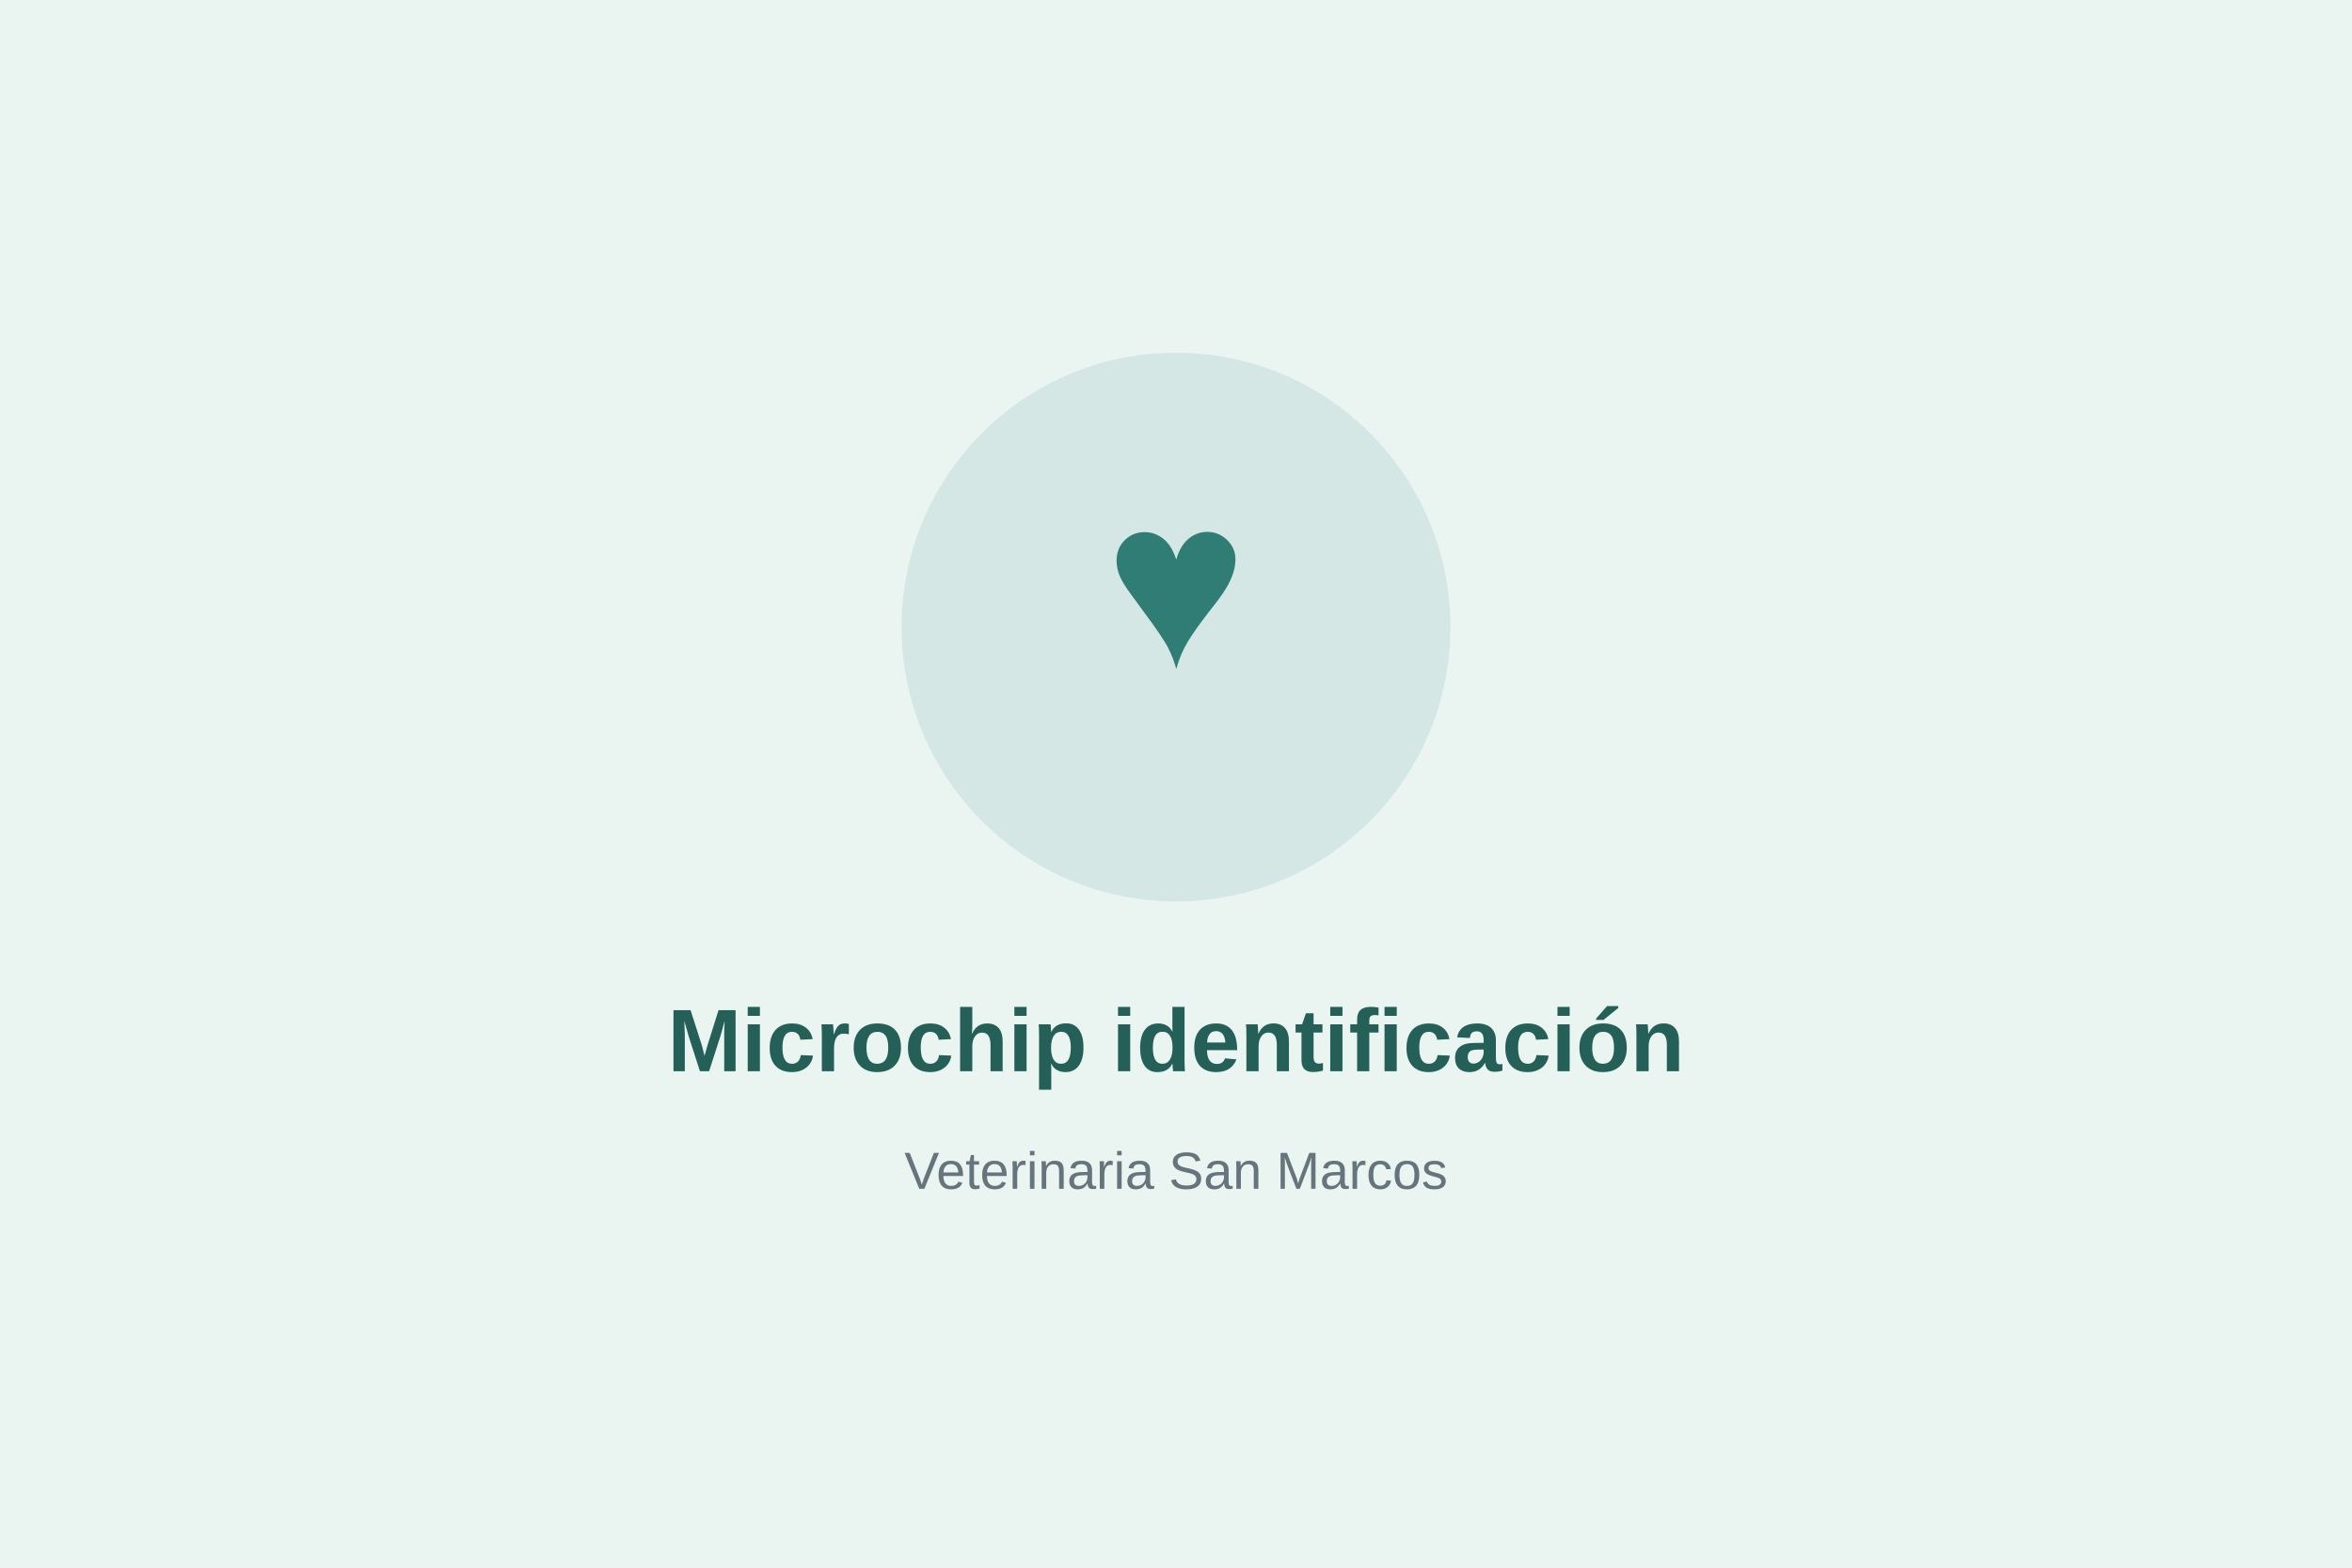
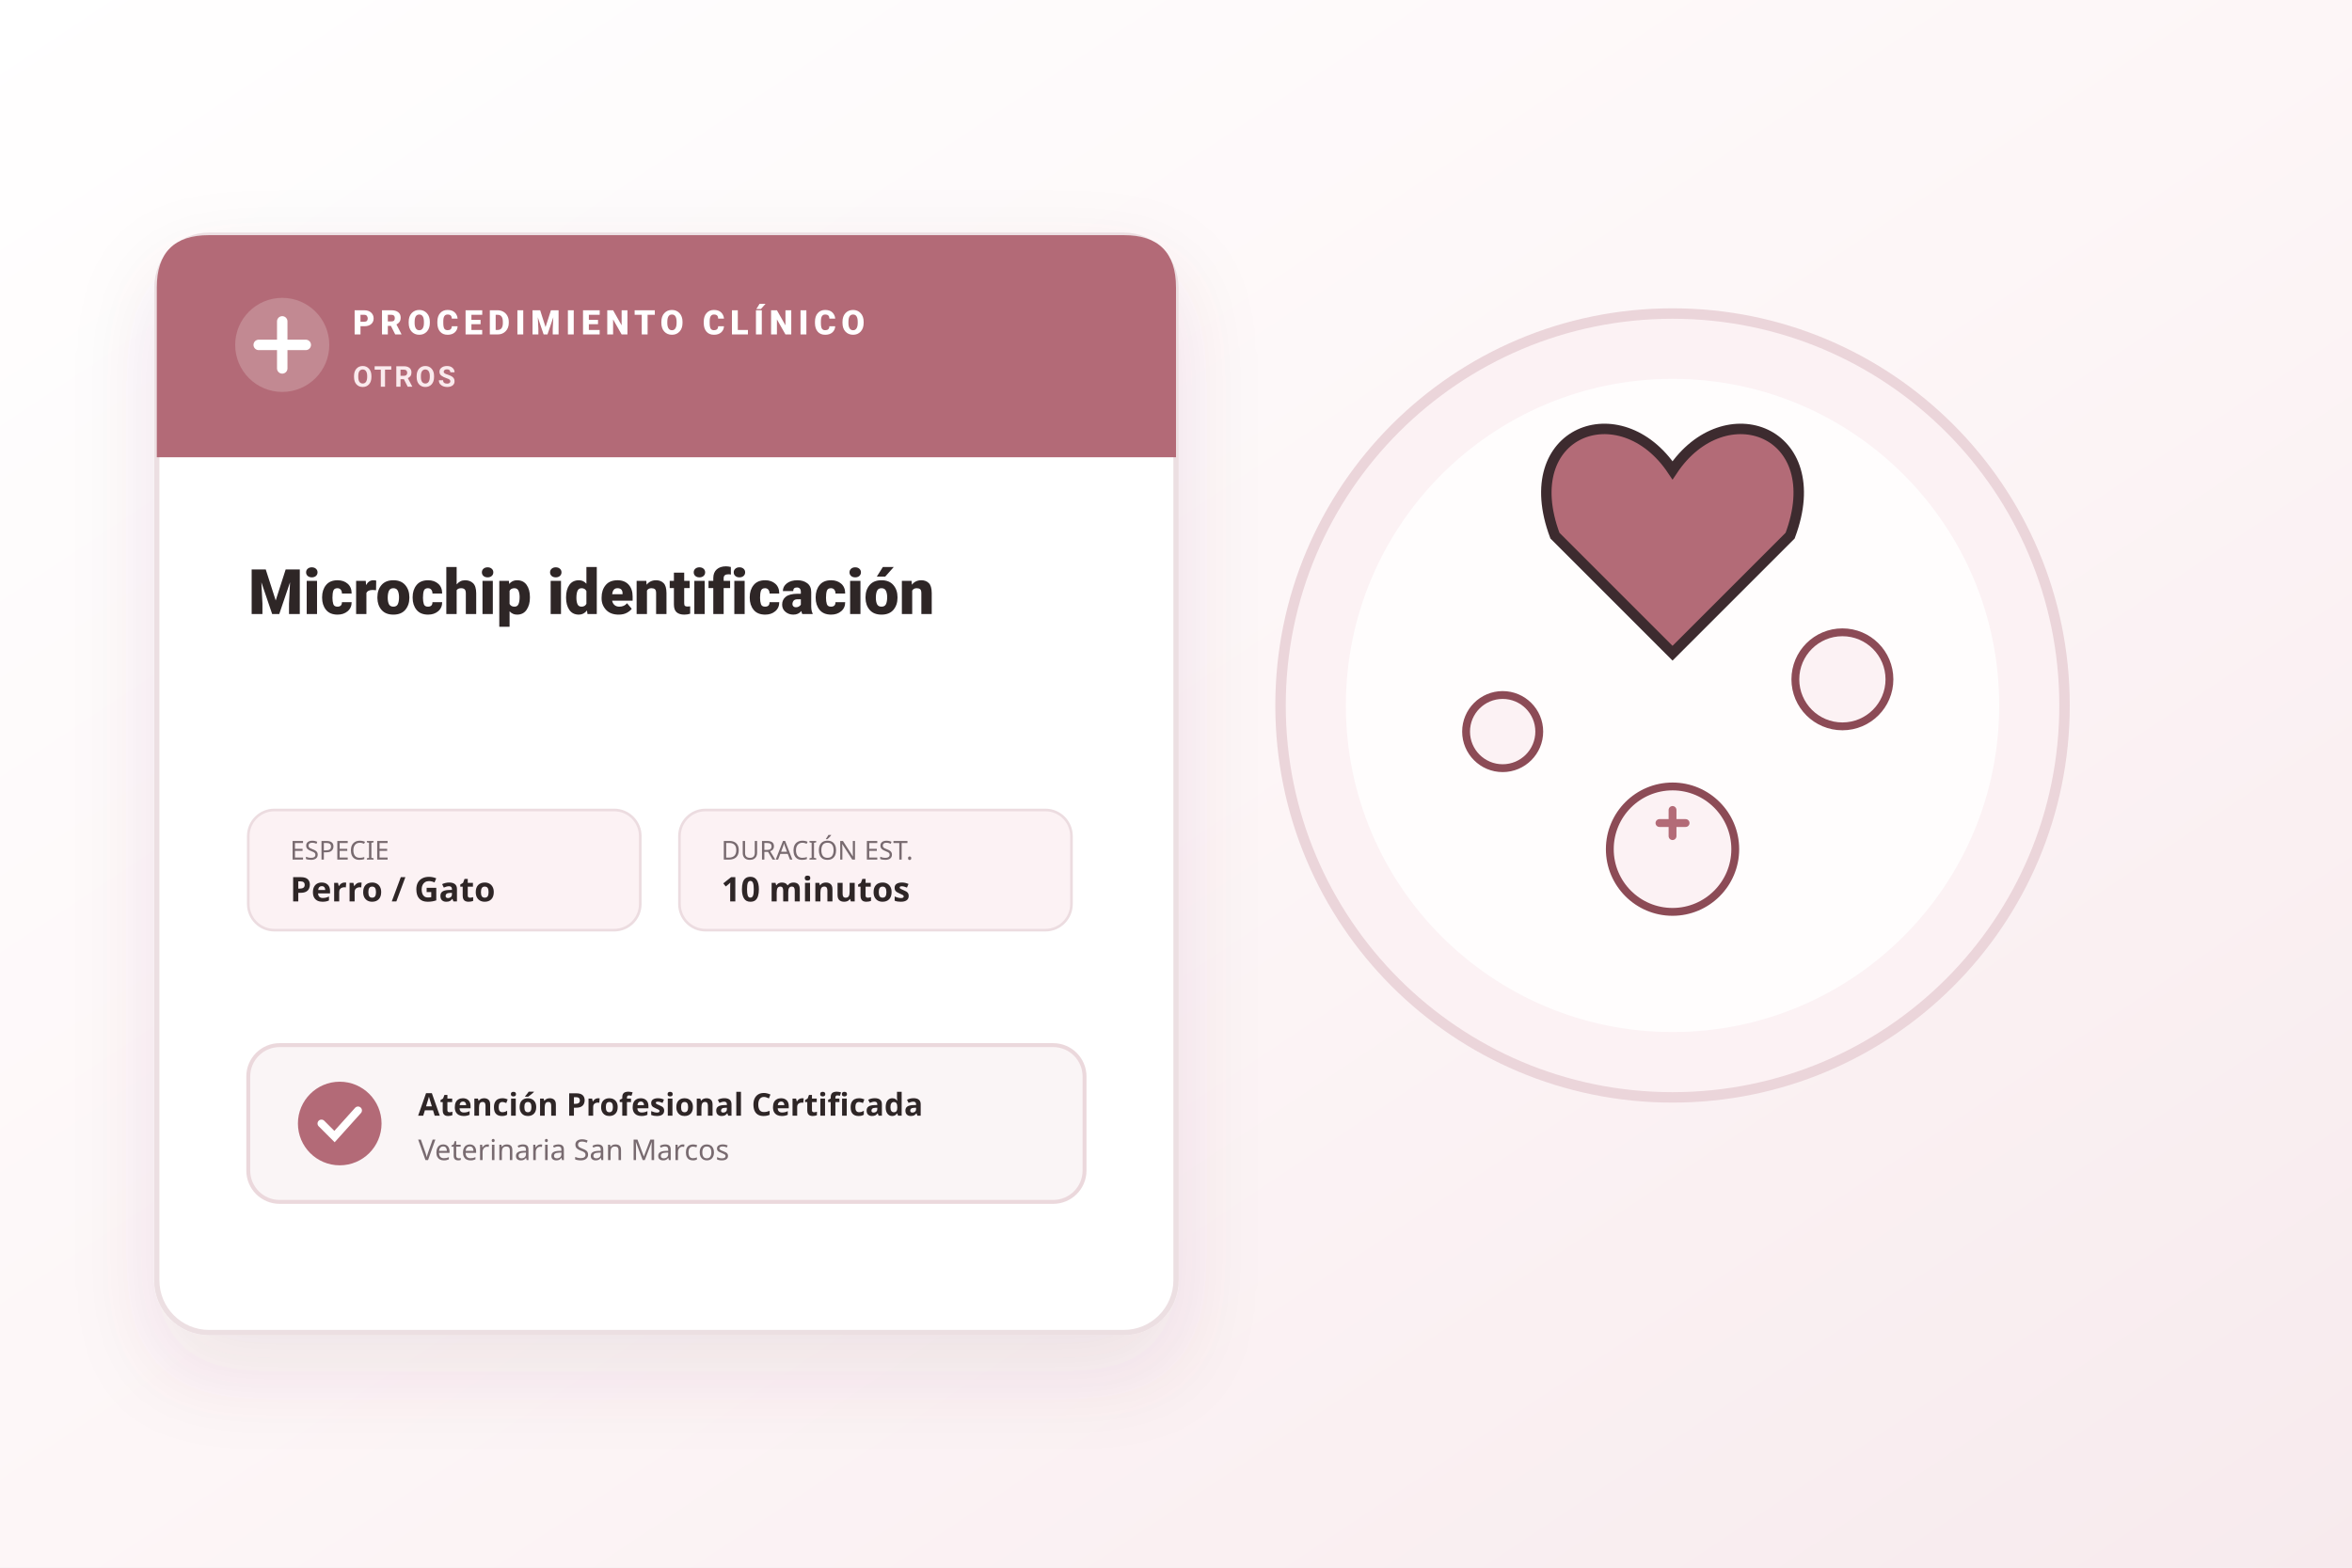
<svg xmlns="http://www.w3.org/2000/svg" width="900" height="600" viewBox="0 0 900 600">
-   <rect width="900" height="600" fill="#eaf5f2" />
-   <circle cx="450" cy="240" r="105" fill="#2f7d74" opacity=".12" />
-   <text x="450" y="255" text-anchor="middle" font-family="Arial, sans-serif" font-size="92" fill="#2f7d74">♥</text>
-   <text x="450" y="410" text-anchor="middle" font-family="Arial, sans-serif" font-size="34" font-weight="700" fill="#245f58">Microchip identificación</text>
-   <text x="450" y="455" text-anchor="middle" font-family="Arial, sans-serif" font-size="20" fill="#66757d">Veterinaria San Marcos</text>
+   <defs>
+     <linearGradient id="servBgGrad" x1="0%" y1="0%" x2="100%" y2="100%">
+       <stop offset="0%" stop-color="#ffffff" />
+       <stop offset="50%" stop-color="#fdf6f7" />
+       <stop offset="100%" stop-color="#f7eaed" />
+     </linearGradient>
+     <filter id="servShadow" x="-10%" y="-10%" width="130%" height="130%">
+       <feDropShadow dx="0" dy="14" stdDeviation="16" flood-color="#733b47" flood-opacity="0.1" />
+     </filter>
+   </defs>
+   <rect width="900" height="600" fill="url(#servBgGrad)" />
+   <g transform="translate(60, 90)" filter="url(#servShadow)">
+     <rect x="0" y="0" width="390" height="420" rx="20" fill="#ffffff" stroke="#ecdfe2" stroke-width="2" />
+     <path d="M 0,20 Q 0,0 20,0 L 370,0 Q 390,0 390,20 L 390,85 L 0,85 Z" fill="#b36b77" />
+     <g transform="translate(30, 24)">
+       <circle cx="18" cy="18" r="18" fill="#ffffff" opacity="0.2" />
+       <path d="M18,9 L18,27 M9,18 L27,18" stroke="#ffffff" stroke-width="4" stroke-linecap="round" />
+     </g>
+     <text x="75" y="38" font-family="'Segoe UI', Roboto, sans-serif" font-size="13" font-weight="800" fill="#ffffff" letter-spacing="2">PROCEDIMIENTO CLÍNICO</text>
+     <text x="75" y="58" font-family="'Segoe UI', Roboto, sans-serif" font-size="11" font-weight="600" fill="#faeaed" letter-spacing="1">OTROS</text>
+     <text x="35" y="145" font-family="'Segoe UI', Roboto, sans-serif" font-size="24" font-weight="800" fill="#2e2528">Microchip identificación</text>
+     <g transform="translate(35, 220)">
+       <rect x="0" y="0" width="150" height="46" rx="10" fill="#fcf2f4" stroke="#ecdce0" stroke-width="1" />
+       <text x="16" y="19" font-family="'Segoe UI', sans-serif" font-size="10" fill="#786b6f">ESPECIE</text>
+       <text x="16" y="35" font-family="'Segoe UI', sans-serif" font-size="13" font-weight="700" fill="#2e2528">Perro / Gato</text>
+       <rect x="165" y="0" width="150" height="46" rx="10" fill="#fcf2f4" stroke="#ecdce0" stroke-width="1" />
+       <text x="181" y="19" font-family="'Segoe UI', sans-serif" font-size="10" fill="#786b6f">DURACIÓN EST.</text>
+       <text x="181" y="35" font-family="'Segoe UI', sans-serif" font-size="13" font-weight="700" fill="#2e2528">10 minutos</text>
+     </g>
+     <g transform="translate(35, 310)">
+       <rect x="0" y="0" width="320" height="60" rx="12" fill="#faf5f6" stroke="#ebd8dc" stroke-width="1.5" />
+       <circle cx="35" cy="30" r="16" fill="#b36b77" />
+       <path d="M28,30 L33,35 L42,25" fill="none" stroke="#ffffff" stroke-width="3" stroke-linecap="round" />
+       <text x="65" y="27" font-family="'Segoe UI', sans-serif" font-size="12" font-weight="700" fill="#2e2528">Atención Profesional Certificada</text>
+       <text x="65" y="44" font-family="'Segoe UI', sans-serif" font-size="11" fill="#786b6f">Veterinaria San Marcos</text>
+     </g>
+   </g>
+   <g transform="translate(480, 90)">
+     <circle cx="160" cy="180" r="150" fill="#fcf2f4" stroke="#ebd5da" stroke-width="4" />
+     <circle cx="160" cy="180" r="125" fill="#ffffff" opacity="0.85" />
+     <path d="M 160,90 C 140,60 100,75 115,115 L 160,160 L 205,115 C 220,75 180,60 160,90 Z" fill="#b36b77" stroke="#3d2b2f" stroke-width="4" />
+     <circle cx="95" cy="190" r="14" fill="#fcf2f4" stroke="#8c4b56" stroke-width="3" />
+     <circle cx="225" cy="170" r="18" fill="#fcf2f4" stroke="#8c4b56" stroke-width="3" />
+     <circle cx="160" cy="235" r="24" fill="#fcf2f4" stroke="#8c4b56" stroke-width="3" />
+     <path d="M 155,225 L 165,225 M 160,220 L 160,230" stroke="#b36b77" stroke-width="3" stroke-linecap="round" />
+   </g>
</svg>
